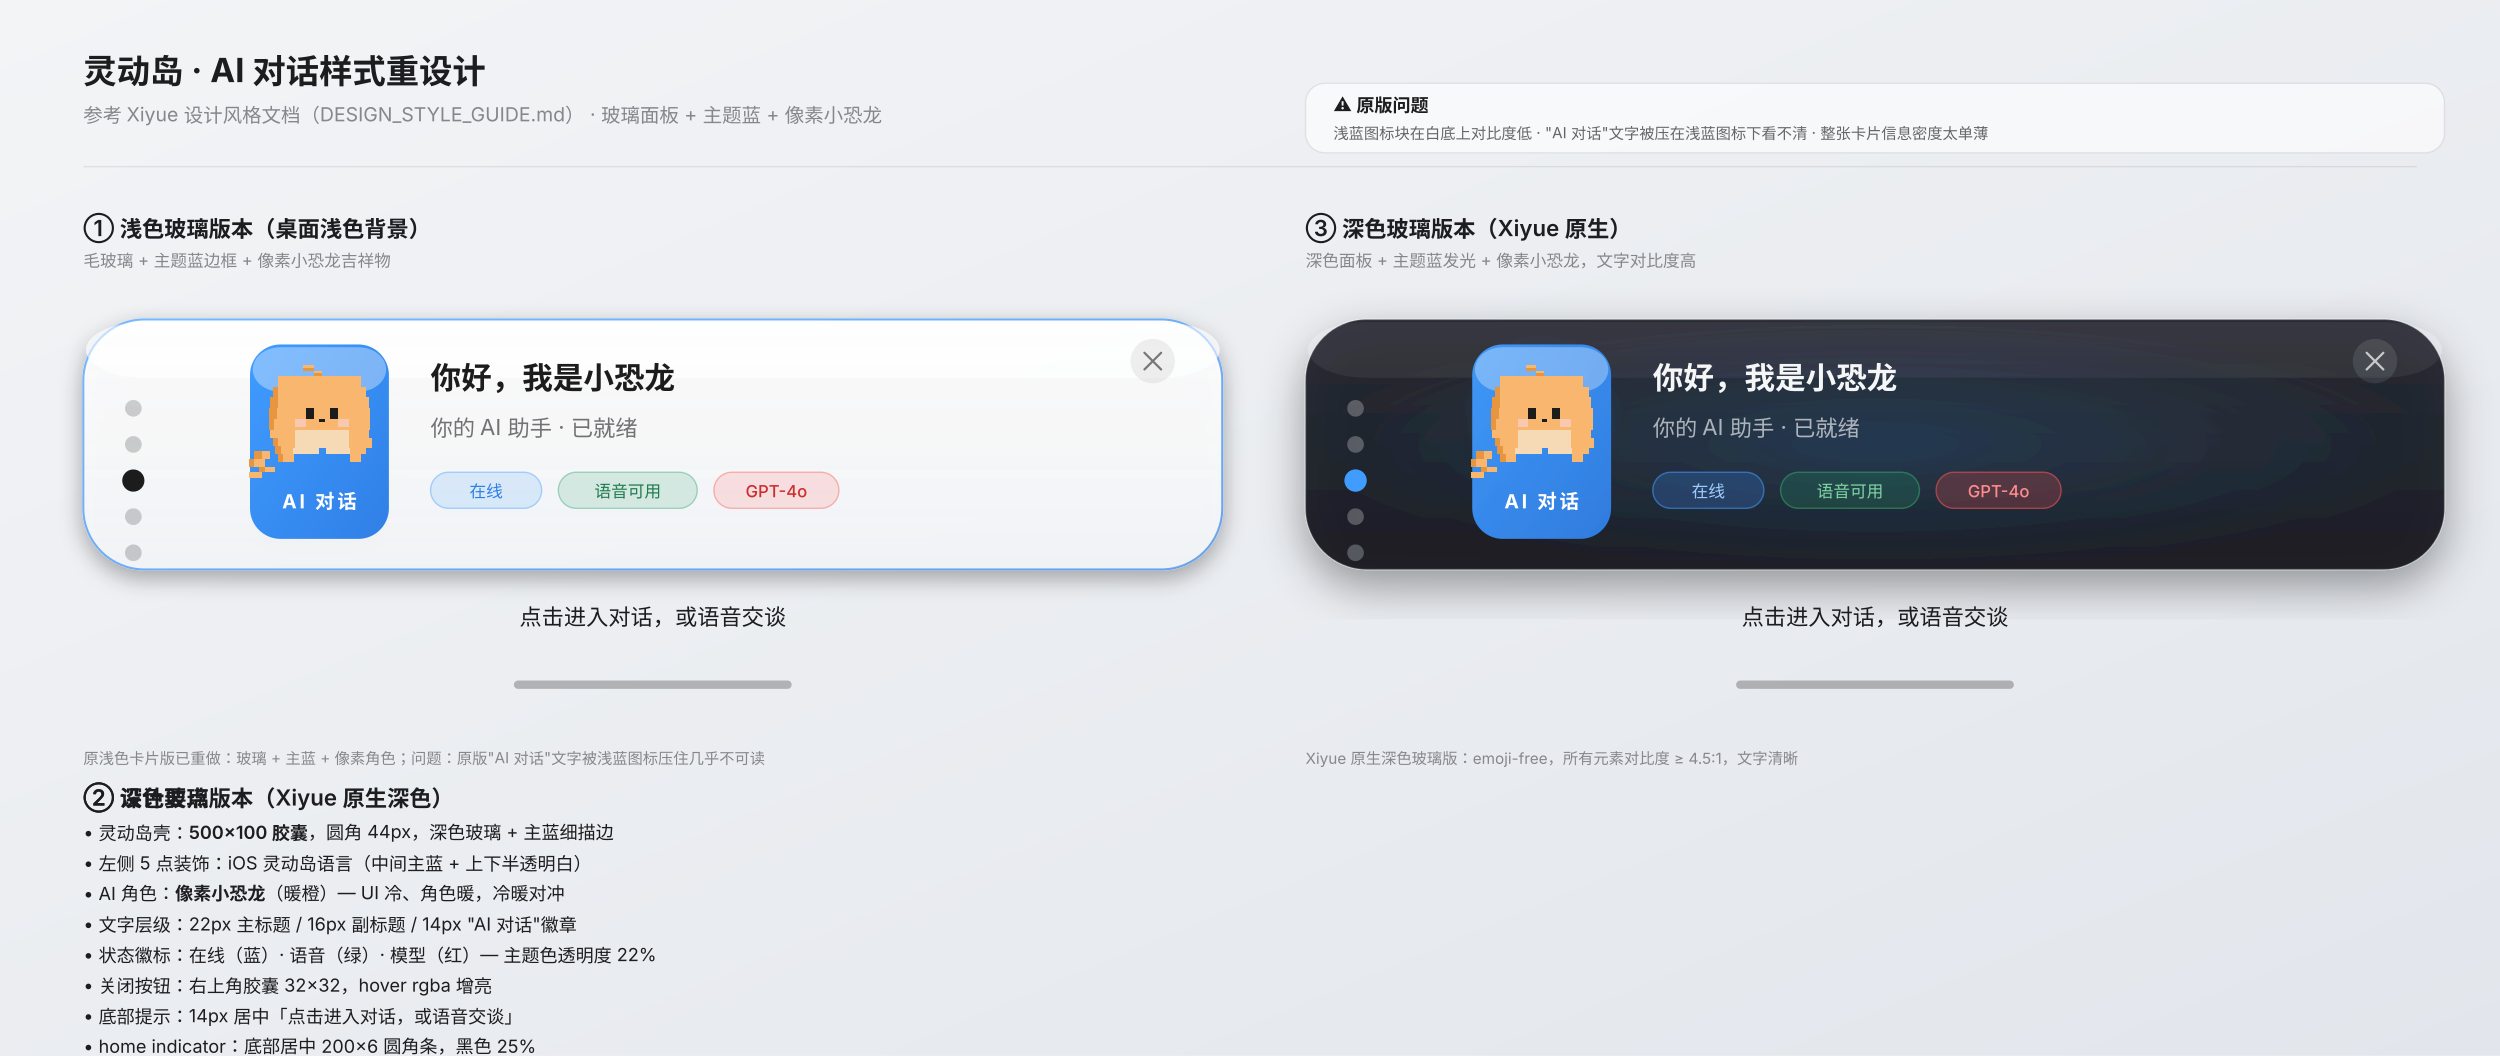
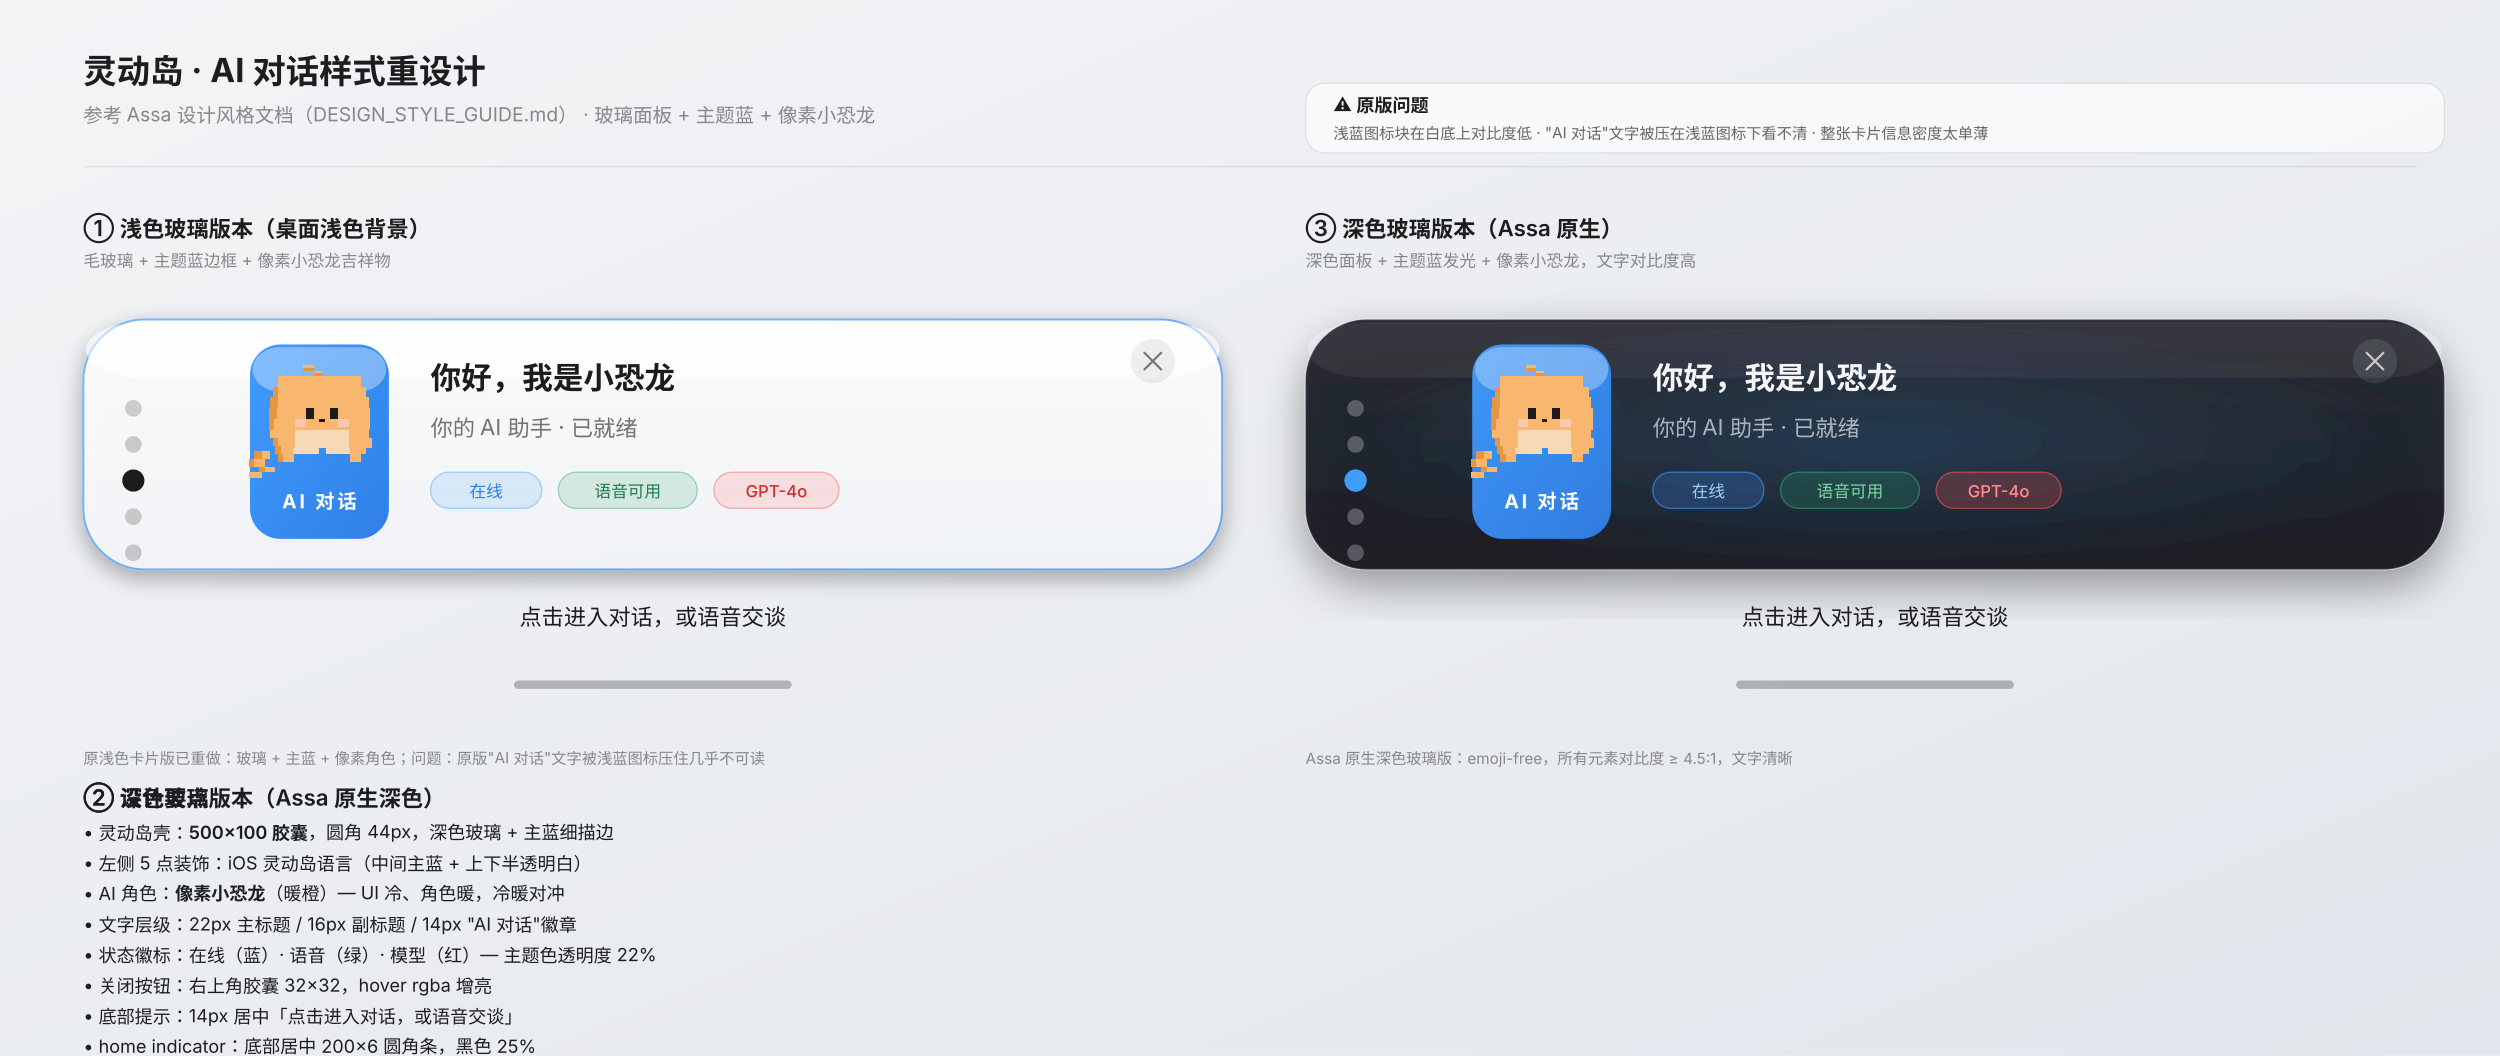
<svg xmlns="http://www.w3.org/2000/svg" viewBox="0 0 1800 760" font-family="'Microsoft YaHei', 'PingFang SC', -apple-system, sans-serif">
  <defs>
    <linearGradient id="bgGrad" x1="0" y1="0" x2="1" y2="1">
      <stop offset="0%" stop-color="#f3f4f6" />
      <stop offset="100%" stop-color="#e2e6ec" />
    </linearGradient>
    <linearGradient id="glassSurface" x1="0" y1="0" x2="0" y2="1">
      <stop offset="0%" stop-color="rgba(255,255,255,.92)" />
      <stop offset="100%" stop-color="rgba(245,247,250,.88)" />
    </linearGradient>
    <linearGradient id="darkGlass" x1="0" y1="0" x2="0" y2="1">
      <stop offset="0%" stop-color="rgba(28,32,40,.92)" />
      <stop offset="100%" stop-color="rgba(18,22,30,.94)" />
    </linearGradient>
    <linearGradient id="accentGrad" x1="0" y1="0" x2="1" y2="1">
      <stop offset="0%" stop-color="#409cff" />
      <stop offset="100%" stop-color="#2f7fe6" />
    </linearGradient>
    <radialGradient id="accentGlow" cx="50%" cy="50%" r="50%">
      <stop offset="0%" stop-color="rgba(64,156,255,.35)" />
      <stop offset="100%" stop-color="rgba(64,156,255,0)" />
    </radialGradient>
    <filter id="softShadow" x="-20%" y="-20%" width="140%" height="140%">
      <feGaussianBlur in="SourceAlpha" stdDeviation="8" />
      <feOffset dx="0" dy="6" result="off" />
      <feComponentTransfer>
        <feFuncA type="linear" slope="0.35" />
      </feComponentTransfer>
      <feMerge>
        <feMergeNode />
        <feMergeNode in="SourceGraphic" />
      </feMerge>
    </filter>
    <filter id="bigShadow" x="-20%" y="-20%" width="140%" height="140%">
      <feGaussianBlur in="SourceAlpha" stdDeviation="16" />
      <feOffset dx="0" dy="12" result="off" />
      <feComponentTransfer>
        <feFuncA type="linear" slope="0.4" />
      </feComponentTransfer>
      <feMerge>
        <feMergeNode />
        <feMergeNode in="SourceGraphic" />
      </feMerge>
    </filter>
    <symbol id="pixelDino" viewBox="0 0 1100 1100">
      <g shape-rendering="crispEdges">
        <rect x="430" y="135" width="80" height="40" fill="#E89540" />
        <rect x="510" y="175" width="60" height="40" fill="#E89540" />
        <rect x="240" y="215" width="620" height="80" fill="#F8B66E" />
        <rect x="200" y="295" width="700" height="80" fill="#F8B66E" />
        <rect x="180" y="375" width="740" height="80" fill="#F8B66E" />
        <rect x="170" y="455" width="760" height="80" fill="#F8B66E" />
        <rect x="170" y="535" width="760" height="80" fill="#F8B66E" />
        <rect x="180" y="615" width="740" height="60" fill="#F8B66E" />
        <rect x="200" y="675" width="240" height="60" fill="#F8B66E" />
        <rect x="700" y="675" width="220" height="60" fill="#F8B66E" />
        <rect x="220" y="735" width="160" height="60" fill="#F8B66E" />
        <rect x="740" y="735" width="160" height="60" fill="#F8B66E" />
        <rect x="240" y="795" width="120" height="60" fill="#F8B66E" />
        <rect x="780" y="795" width="80" height="60" fill="#F8B66E" />
        <rect x="60" y="775" width="120" height="60" fill="#F8B66E" />
        <rect x="20" y="835" width="120" height="60" fill="#F8B66E" />
        <rect x="100" y="895" width="120" height="40" fill="#F8B66E" />
        <rect x="20" y="935" width="100" height="40" fill="#F8B66E" />
        <rect x="800" y="615" width="80" height="60" fill="#F8B66E" />
        <rect x="860" y="675" width="80" height="40" fill="#F8B66E" />
        <rect x="900" y="715" width="40" height="40" fill="#F8B66E" />
        <rect x="200" y="295" width="40" height="80" fill="#E89540" />
        <rect x="180" y="375" width="60" height="80" fill="#E89540" />
        <rect x="170" y="455" width="60" height="80" fill="#E89540" />
        <rect x="170" y="535" width="40" height="80" fill="#E89540" />
        <rect x="200" y="675" width="40" height="60" fill="#E89540" />
        <rect x="60" y="775" width="60" height="60" fill="#E89540" />
        <rect x="20" y="835" width="40" height="60" fill="#E89540" />
        <rect x="100" y="895" width="40" height="40" fill="#E89540" />
        <rect x="240" y="795" width="40" height="60" fill="#E89540" />
        <rect x="220" y="735" width="40" height="60" fill="#E89540" />
        <rect x="430" y="135" width="80" height="20" fill="#F8B66E" />
        <rect x="510" y="175" width="60" height="20" fill="#F8B66E" />
        <rect x="450" y="455" width="60" height="80" fill="#1a1a1a" />
        <rect x="630" y="455" width="60" height="80" fill="#1a1a1a" />
        <rect x="550" y="535" width="40" height="20" fill="#1a1a1a" />
        <rect x="370" y="535" width="80" height="60" fill="#F8C8B0" />
        <rect x="690" y="535" width="80" height="60" fill="#F8C8B0" />
        <rect x="370" y="615" width="400" height="140" fill="#F5DAB5" />
        <rect x="350" y="755" width="200" height="40" fill="#F5DAB5" />
        <rect x="600" y="755" width="180" height="40" fill="#F5DAB5" />
      </g>
    </symbol>
    <symbol id="pixelDinoLight" viewBox="0 0 1100 1100">
      <g shape-rendering="crispEdges">
        <rect x="430" y="135" width="80" height="40" fill="#E89540" />
        <rect x="510" y="175" width="60" height="40" fill="#E89540" />
        <rect x="240" y="215" width="620" height="80" fill="#F8B66E" />
        <rect x="200" y="295" width="700" height="80" fill="#F8B66E" />
        <rect x="180" y="375" width="740" height="80" fill="#F8B66E" />
        <rect x="170" y="455" width="760" height="80" fill="#F8B66E" />
        <rect x="170" y="535" width="760" height="80" fill="#F8B66E" />
        <rect x="180" y="615" width="740" height="60" fill="#F8B66E" />
        <rect x="200" y="675" width="240" height="60" fill="#F8B66E" />
        <rect x="700" y="675" width="220" height="60" fill="#F8B66E" />
        <rect x="220" y="735" width="160" height="60" fill="#F8B66E" />
        <rect x="740" y="735" width="160" height="60" fill="#F8B66E" />
        <rect x="240" y="795" width="120" height="60" fill="#F8B66E" />
        <rect x="780" y="795" width="80" height="60" fill="#F8B66E" />
        <rect x="60" y="775" width="120" height="60" fill="#F8B66E" />
        <rect x="20" y="835" width="120" height="60" fill="#F8B66E" />
        <rect x="100" y="895" width="120" height="40" fill="#F8B66E" />
        <rect x="20" y="935" width="100" height="40" fill="#F8B66E" />
        <rect x="800" y="615" width="80" height="60" fill="#F8B66E" />
        <rect x="860" y="675" width="80" height="40" fill="#F8B66E" />
        <rect x="900" y="715" width="40" height="40" fill="#F8B66E" />
        <rect x="200" y="295" width="40" height="80" fill="#E89540" />
        <rect x="180" y="375" width="60" height="80" fill="#E89540" />
        <rect x="170" y="455" width="60" height="80" fill="#E89540" />
        <rect x="170" y="535" width="40" height="80" fill="#E89540" />
        <rect x="200" y="675" width="40" height="60" fill="#E89540" />
        <rect x="60" y="775" width="60" height="60" fill="#E89540" />
        <rect x="20" y="835" width="40" height="60" fill="#E89540" />
        <rect x="100" y="895" width="40" height="40" fill="#E89540" />
        <rect x="240" y="795" width="40" height="60" fill="#E89540" />
        <rect x="220" y="735" width="40" height="60" fill="#E89540" />
        <rect x="430" y="135" width="80" height="20" fill="#F8B66E" />
        <rect x="510" y="175" width="60" height="20" fill="#F8B66E" />
        <rect x="450" y="455" width="60" height="80" fill="#1a1a1a" />
        <rect x="630" y="455" width="60" height="80" fill="#1a1a1a" />
        <rect x="550" y="535" width="40" height="20" fill="#1a1a1a" />
        <rect x="370" y="535" width="80" height="60" fill="#F8C8B0" />
        <rect x="690" y="535" width="80" height="60" fill="#F8C8B0" />
        <rect x="370" y="615" width="400" height="140" fill="#F5DAB5" />
        <rect x="350" y="755" width="200" height="40" fill="#F5DAB5" />
        <rect x="600" y="755" width="180" height="40" fill="#F5DAB5" />
      </g>
    </symbol>
  </defs>
  <rect width="1800" height="760" fill="url(#bgGrad)" />
  <text x="60" y="60" font-size="24" font-weight="700" fill="#1d1d1f">灵动岛 · AI 对话样式重设计</text>
-   <text x="60" y="88" font-size="14" fill="#86868b">参考 Xiyue 设计风格文档（DESIGN_STYLE_GUIDE.md） ·  玻璃面板 + 主题蓝 + 像素小恐龙</text>
+   <text x="60" y="88" font-size="14" fill="#86868b">参考 Assa 设计风格文档（DESIGN_STYLE_GUIDE.md） ·  玻璃面板 + 主题蓝 + 像素小恐龙</text>
  <line x1="60" y1="120" x2="1740" y2="120" stroke="rgba(0,0,0,.08)" stroke-width="1" />
  <g transform="translate(60, 170)">
    <text font-size="16" font-weight="600" fill="#1d1d1f">① 浅色玻璃版本（桌面浅色背景）</text>
    <text y="22" font-size="12" fill="#86868b">毛玻璃 + 主题蓝边框 + 像素小恐龙吉祥物</text>
    <g transform="translate(0, 60)" filter="url(#softShadow)">
      <rect x="0" y="0" width="820" height="180" rx="44" ry="44" fill="url(#glassSurface)" stroke="rgba(255,255,255,.7)" stroke-width="1.5" />
      <rect x="0" y="0" width="820" height="180" rx="44" ry="44" fill="none" stroke="url(#accentGrad)" stroke-width="1.5" opacity="0.7" />
      <rect x="2" y="2" width="816" height="40" rx="42" ry="42" fill="rgba(255,255,255,.55)" />
      <g transform="translate(30, 50)">
        <circle cx="6" cy="14" r="6" fill="rgba(0,0,0,.18)" />
        <circle cx="6" cy="40" r="6" fill="rgba(0,0,0,.18)" />
        <circle cx="6" cy="66" r="8" fill="#1d1d1f" />
        <circle cx="6" cy="92" r="6" fill="rgba(0,0,0,.18)" />
        <circle cx="6" cy="118" r="6" fill="rgba(0,0,0,.18)" />
      </g>
      <g transform="translate(120, 18)">
        <rect x="0" y="0" width="100" height="140" rx="22" ry="22" fill="url(#accentGrad)" />
        <rect x="2" y="2" width="96" height="32" rx="20" ry="20" fill="rgba(255,255,255,.35)" />
        <use href="#pixelDinoLight" x="-3" y="-18" width="106" height="146" />
        <text x="50" y="118" font-size="14" font-weight="700" fill="#ffffff" text-anchor="middle" letter-spacing="2">AI 对话</text>
      </g>
      <g transform="translate(250, 50)">
        <text font-size="22" font-weight="600" fill="#1d1d1f">你好，我是小恐龙</text>
        <text y="34" font-size="16" fill="rgba(29,29,31,.6)">你的 AI 助手 · 已就绪</text>
        <g transform="translate(0, 60)">
          <rect width="80" height="26" rx="13" ry="13" fill="rgba(64,156,255,.16)" stroke="rgba(64,156,255,.4)" stroke-width="1" />
          <text x="40" y="18" font-size="12" font-weight="500" fill="#2f7fe6" text-anchor="middle">在线</text>
          <rect x="92" width="100" height="26" rx="13" ry="13" fill="rgba(48,164,108,.16)" stroke="rgba(48,164,108,.4)" stroke-width="1" />
          <text x="142" y="18" font-size="12" font-weight="500" fill="#1f7a4d" text-anchor="middle">语音可用</text>
          <rect x="204" width="90" height="26" rx="13" ry="13" fill="rgba(255,82,82,.14)" stroke="rgba(255,82,82,.4)" stroke-width="1" />
          <text x="249" y="18" font-size="12" font-weight="500" fill="#cc2f2f" text-anchor="middle">GPT-4o</text>
        </g>
      </g>
      <g transform="translate(770, 30)">
        <circle cx="0" cy="0" r="16" fill="rgba(0,0,0,.06)" />
        <path d="M -6 -6 L 6 6 M 6 -6 L -6 6" stroke="rgba(0,0,0,.5)" stroke-width="1.6" stroke-linecap="round" />
      </g>
    </g>
    <g transform="translate(0, 280)">
      <text x="410" font-size="16" font-weight="500" fill="#1d1d1f" text-anchor="middle">点击进入对话，或语音交谈</text>
    </g>
    <g transform="translate(310, 320)">
      <rect width="200" height="6" rx="3" ry="3" fill="rgba(0,0,0,.25)" />
    </g>
    <text y="380" font-size="11" fill="#86868b">原浅色卡片版已重做：玻璃 + 主蓝 + 像素角色；问题：原版"AI 对话"文字被浅蓝图标压住几乎不可读</text>
  </g>
  <g transform="translate(60, 580)">
-     <text font-size="16" font-weight="600" fill="#1d1d1f">② 深色玻璃版本（Xiyue 原生深色）</text>
+     <text font-size="16" font-weight="600" fill="#1d1d1f">② 深色玻璃版本（Assa 原生深色）</text>
  </g>
  <g transform="translate(940, 170)">
-     <text font-size="16" font-weight="600" fill="#1d1d1f">③ 深色玻璃版本（Xiyue 原生）</text>
+     <text font-size="16" font-weight="600" fill="#1d1d1f">③ 深色玻璃版本（Assa 原生）</text>
    <text y="22" font-size="12" fill="#86868b">深色面板 + 主题蓝发光 + 像素小恐龙，文字对比度高</text>
    <g transform="translate(0, 60)" filter="url(#bigShadow)">
      <rect x="0" y="0" width="820" height="180" rx="44" ry="44" fill="url(#darkGlass)" stroke="rgba(255,255,255,.18)" stroke-width="1" />
      <rect x="2" y="2" width="816" height="40" rx="42" ry="42" fill="rgba(255,255,255,.06)" />
      <rect x="0" y="0" width="820" height="180" rx="44" ry="44" fill="url(#accentGlow)" opacity="0.5" />
      <g transform="translate(30, 50)">
        <circle cx="6" cy="14" r="6" fill="rgba(255,255,255,.25)" />
        <circle cx="6" cy="40" r="6" fill="rgba(255,255,255,.25)" />
        <circle cx="6" cy="66" r="8" fill="#409cff" />
        <circle cx="6" cy="66" r="8" fill="rgba(64,156,255,.4)" />
        <circle cx="6" cy="92" r="6" fill="rgba(255,255,255,.25)" />
        <circle cx="6" cy="118" r="6" fill="rgba(255,255,255,.25)" />
      </g>
      <g transform="translate(120, 18)">
        <circle cx="50" cy="50" r="58" fill="url(#accentGlow)" opacity="1.2" />
        <rect x="0" y="0" width="100" height="140" rx="22" ry="22" fill="url(#accentGrad)" opacity="0.95" />
        <rect x="2" y="2" width="96" height="32" rx="20" ry="20" fill="rgba(255,255,255,.3)" />
        <use href="#pixelDino" x="-3" y="-18" width="106" height="146" />
        <text x="50" y="118" font-size="14" font-weight="700" fill="#ffffff" text-anchor="middle" letter-spacing="2">AI 对话</text>
      </g>
      <g transform="translate(250, 50)">
        <text font-size="22" font-weight="600" fill="rgba(255,255,255,.95)">你好，我是小恐龙</text>
        <text y="34" font-size="16" fill="rgba(255,255,255,.62)">你的 AI 助手 · 已就绪</text>
        <g transform="translate(0, 60)">
          <rect width="80" height="26" rx="13" ry="13" fill="rgba(64,156,255,.22)" stroke="rgba(64,156,255,.55)" stroke-width="1" />
          <text x="40" y="18" font-size="12" font-weight="500" fill="#9ecbff" text-anchor="middle">在线</text>
          <rect x="92" width="100" height="26" rx="13" ry="13" fill="rgba(48,164,108,.22)" stroke="rgba(48,164,108,.55)" stroke-width="1" />
          <text x="142" y="18" font-size="12" font-weight="500" fill="#7ed4a4" text-anchor="middle">语音可用</text>
          <rect x="204" width="90" height="26" rx="13" ry="13" fill="rgba(255,82,82,.22)" stroke="rgba(255,82,82,.55)" stroke-width="1" />
          <text x="249" y="18" font-size="12" font-weight="500" fill="#ff8b8b" text-anchor="middle">GPT-4o</text>
        </g>
      </g>
      <g transform="translate(770, 30)">
        <circle cx="0" cy="0" r="16" fill="rgba(255,255,255,.1)" />
        <path d="M -6 -6 L 6 6 M 6 -6 L -6 6" stroke="rgba(255,255,255,.7)" stroke-width="1.6" stroke-linecap="round" />
      </g>
    </g>
    <g transform="translate(0, 280)">
      <text x="410" font-size="16" font-weight="500" fill="#1d1d1f" text-anchor="middle">点击进入对话，或语音交谈</text>
    </g>
    <g transform="translate(310, 320)">
      <rect width="200" height="6" rx="3" ry="3" fill="rgba(0,0,0,.25)" />
    </g>
-     <text y="380" font-size="11" fill="#86868b">Xiyue 原生深色玻璃版：emoji-free，所有元素对比度 ≥ 4.5:1，文字清晰</text>
+     <text y="380" font-size="11" fill="#86868b">Assa 原生深色玻璃版：emoji-free，所有元素对比度 ≥ 4.5:1，文字清晰</text>
  </g>
  <g transform="translate(60, 580)">
    <text font-size="16" font-weight="600" fill="#1d1d1f">② 设计要点</text>
    <g transform="translate(0, 24)" font-size="13" fill="#1d1d1f">
      <text y="0">• 灵动岛壳：<tspan font-weight="600">500×100 胶囊</tspan>，圆角 44px，深色玻璃 + 主蓝细描边</text>
      <text y="22">• 左侧 5 点装饰：iOS 灵动岛语言（中间主蓝 + 上下半透明白）</text>
      <text y="44">• AI 角色：<tspan font-weight="600">像素小恐龙</tspan>（暖橙）— UI 冷、角色暖，冷暖对冲</text>
      <text y="66">• 文字层级：22px 主标题 / 16px 副标题 / 14px "AI 对话"徽章</text>
      <text y="88">• 状态徽标：在线（蓝）· 语音（绿）· 模型（红）— 主题色透明度 22%</text>
      <text y="110">• 关闭按钮：右上角胶囊 32×32，hover rgba 增亮</text>
      <text y="132">• 底部提示：14px 居中「点击进入对话，或语音交谈」</text>
      <text y="154">• home indicator：底部居中 200×6 圆角条，黑色 25%</text>
-       <text y="176">• 入场动画：cubic-bezier(0.22, 1, 0.36, 1) 0.4s（Xiyue 通用）</text>
+       <text y="176">• 入场动画：cubic-bezier(0.22, 1, 0.36, 1) 0.4s（Assa 通用）</text>
    </g>
  </g>
  <g transform="translate(940, 60)">
    <rect width="820" height="50" rx="14" ry="14" fill="rgba(255,255,255,.6)" stroke="rgba(0,0,0,.08)" />
    <text x="20" y="20" font-size="13" font-weight="600" fill="#1d1d1f">⚠ 原版问题</text>
    <text x="20" y="40" font-size="11" fill="#666">浅蓝图标块在白底上对比度低 · "AI 对话"文字被压在浅蓝图标下看不清 · 整张卡片信息密度太单薄</text>
  </g>
</svg>
